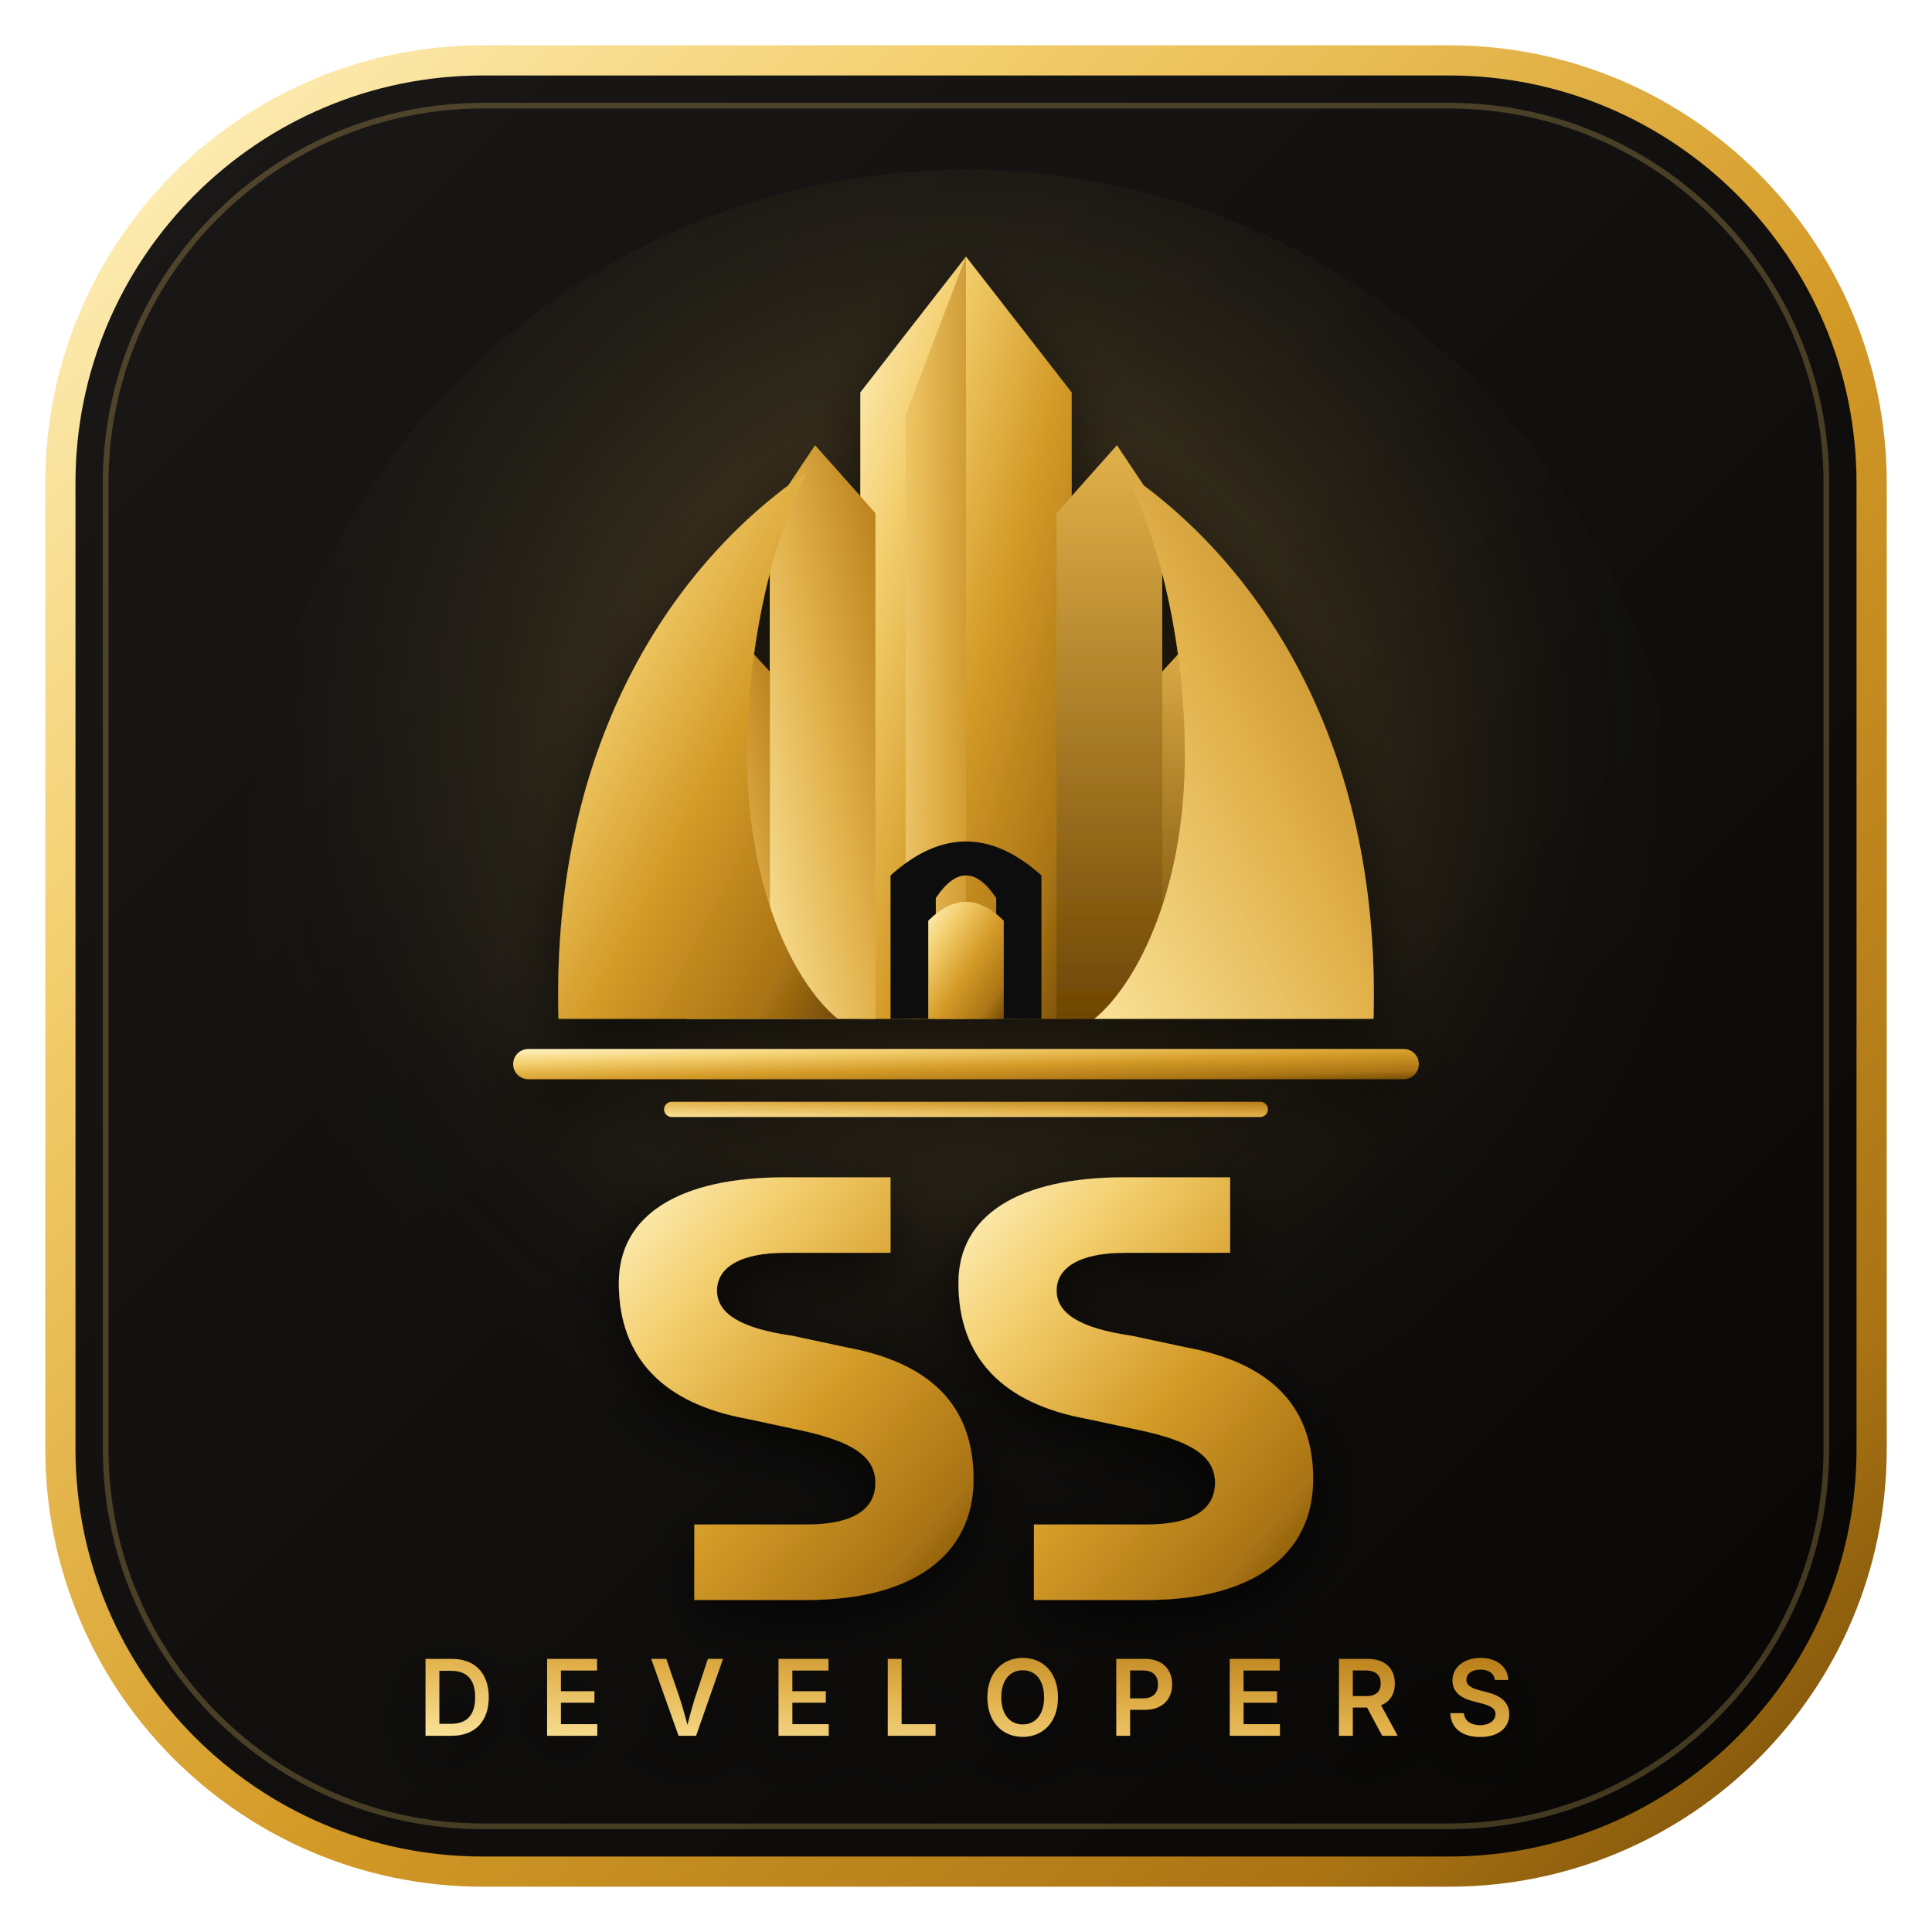
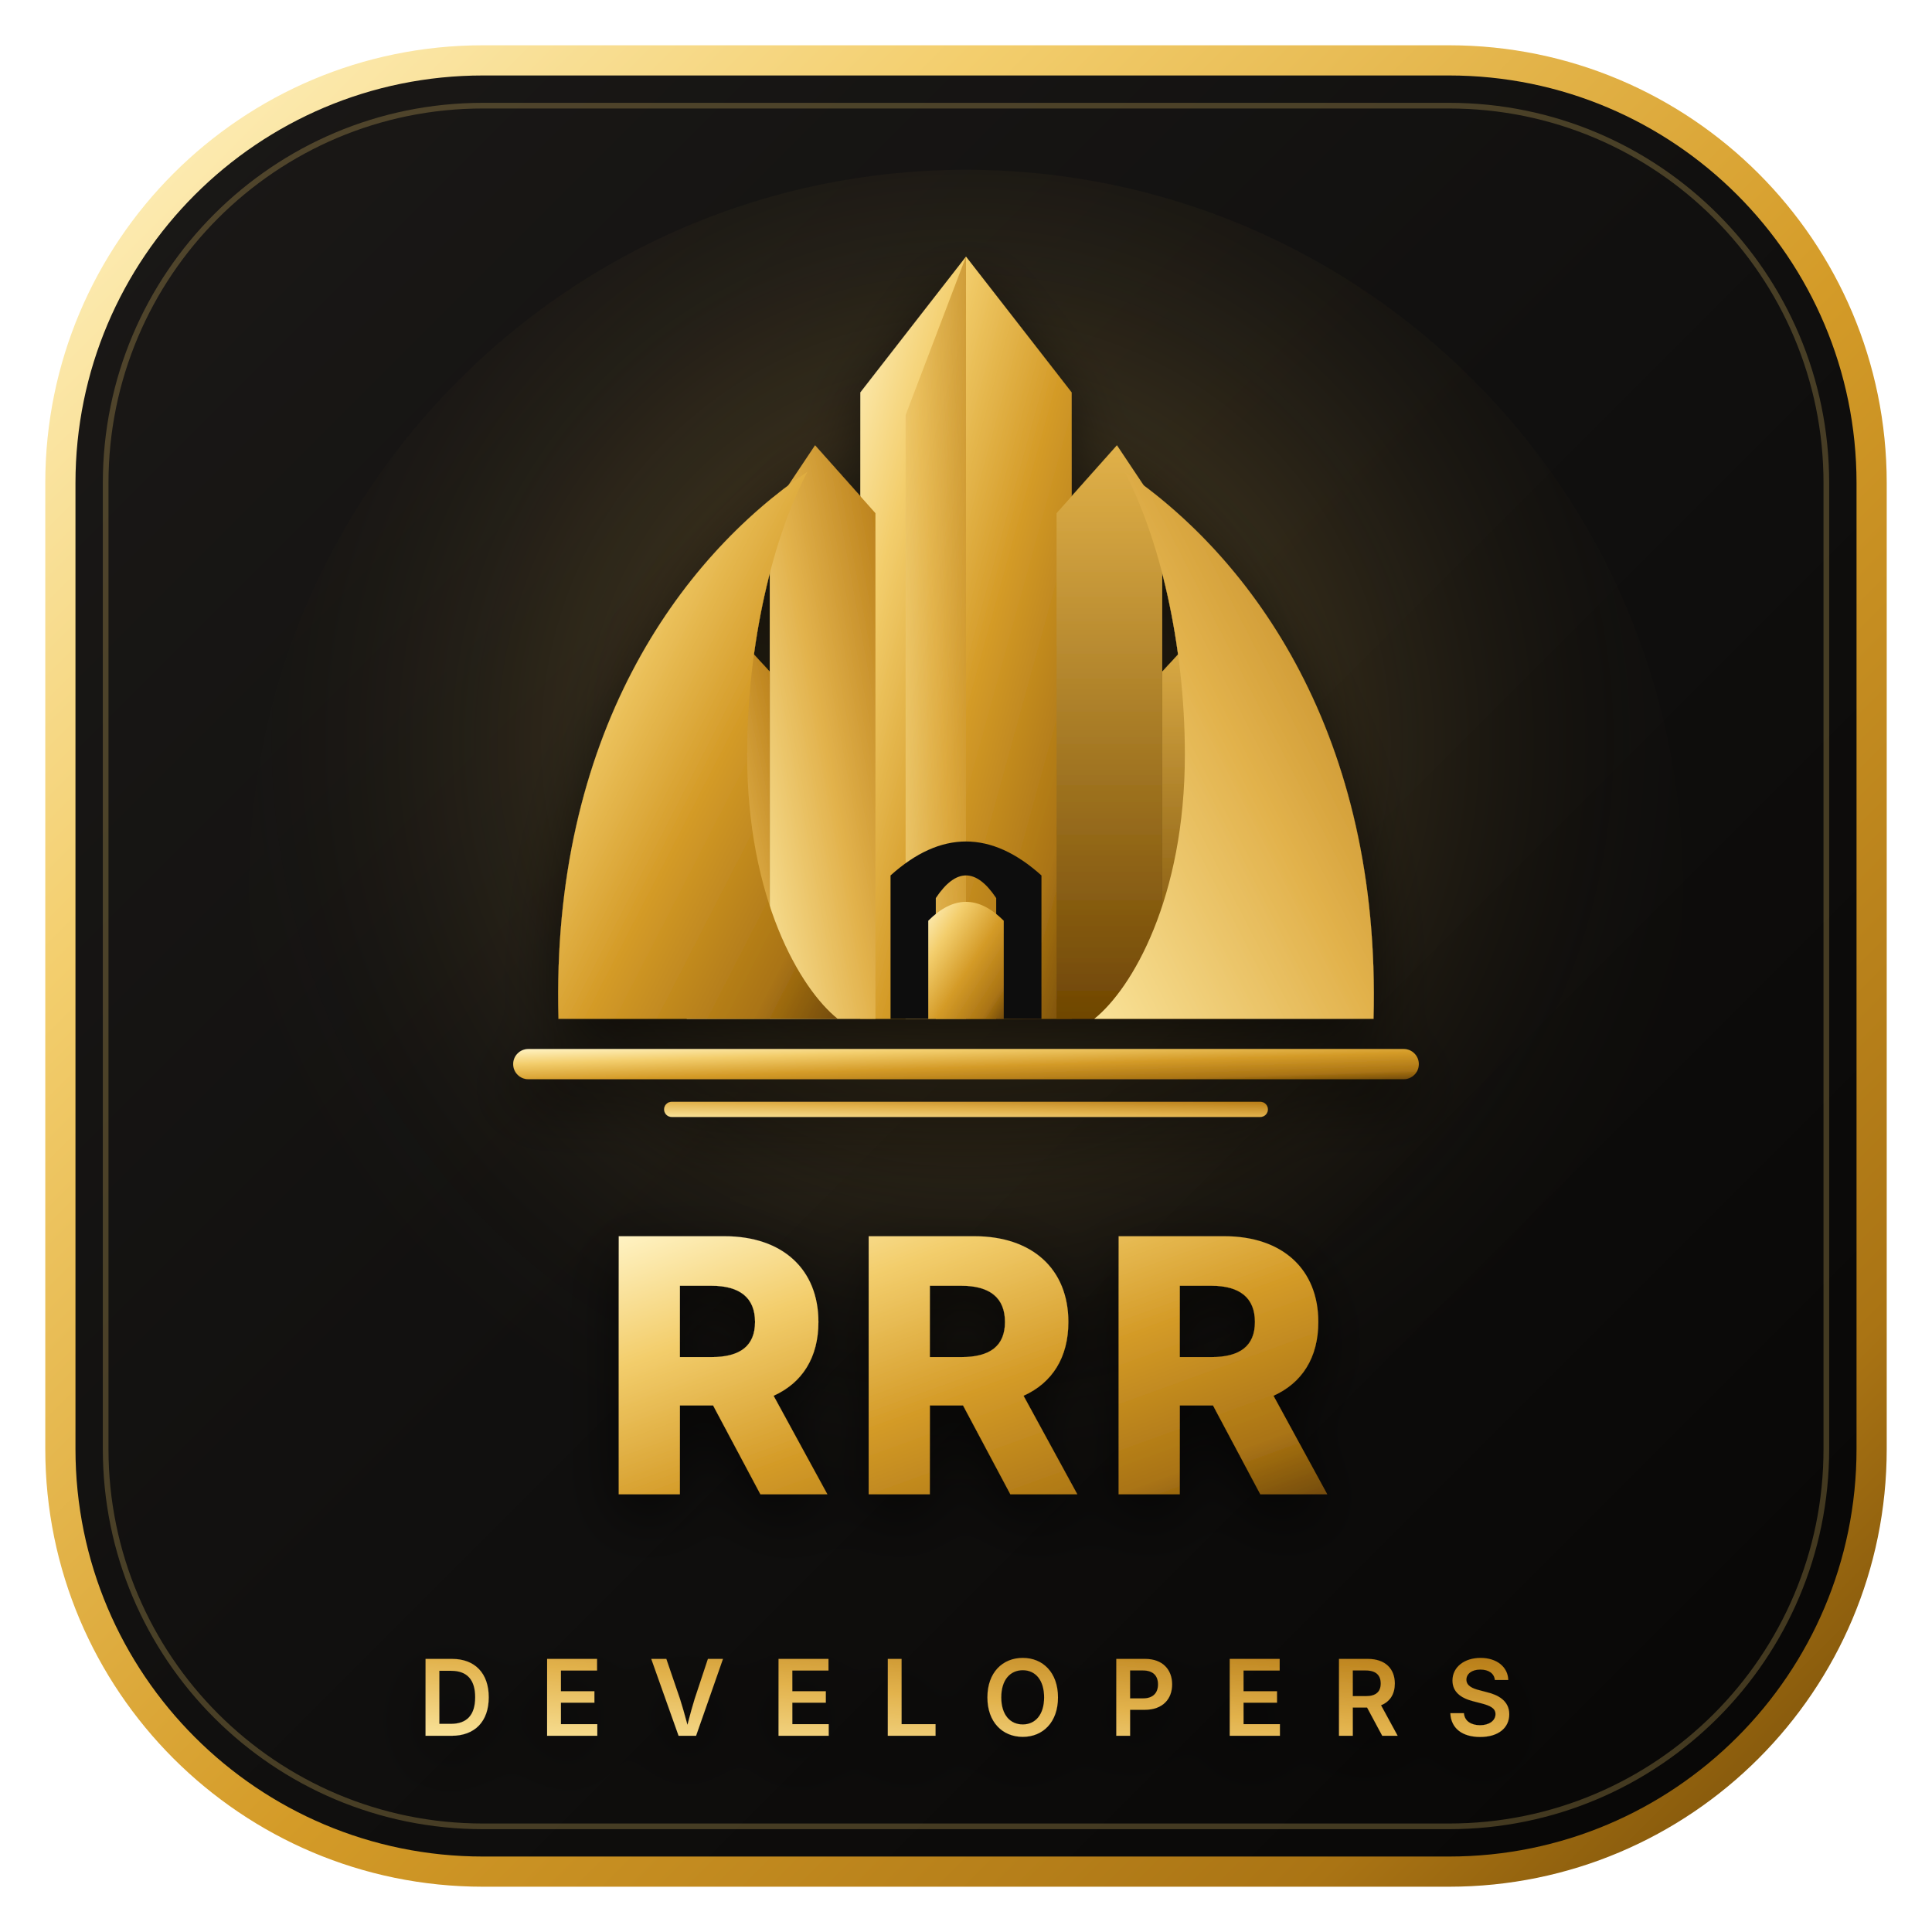
<svg xmlns="http://www.w3.org/2000/svg" viewBox="0 0 512 512" width="100%" height="100%">
  <defs>
    <linearGradient id="goldShine" x1="0%" y1="0%" x2="100%" y2="100%">
      <stop offset="0%" stop-color="#FFF3C4" />
      <stop offset="25%" stop-color="#F3CE6D" />
      <stop offset="55%" stop-color="#D49B28" />
      <stop offset="85%" stop-color="#AA7414" />
      <stop offset="100%" stop-color="#734B07" />
    </linearGradient>
    <linearGradient id="goldLight" x1="0%" y1="100%" x2="100%" y2="0%">
      <stop offset="0%" stop-color="#F9E298" />
      <stop offset="50%" stop-color="#E2B24C" />
      <stop offset="100%" stop-color="#B87D17" />
    </linearGradient>
    <linearGradient id="goldDark" x1="0%" y1="0%" x2="0%" y2="100%">
      <stop offset="0%" stop-color="#E1B149" />
      <stop offset="100%" stop-color="#6F4603" />
    </linearGradient>
    <linearGradient id="bgGrad" x1="0%" y1="0%" x2="100%" y2="100%">
      <stop offset="0%" stop-color="#1B1917" />
      <stop offset="50%" stop-color="#11100F" />
      <stop offset="100%" stop-color="#070605" />
    </linearGradient>
    <radialGradient id="goldGlow" cx="50%" cy="40%" r="55%">
      <stop offset="0%" stop-color="#E6B750" stop-opacity="0.32" />
      <stop offset="60%" stop-color="#E6B750" stop-opacity="0.08" />
      <stop offset="100%" stop-color="#000000" stop-opacity="0" />
    </radialGradient>
    <filter id="shadow" x="-10%" y="-10%" width="120%" height="120%">
      <feDropShadow dx="0" dy="6" stdDeviation="8" flood-color="#000000" flood-opacity="0.65" />
    </filter>
  </defs>
  <rect x="16" y="16" width="480" height="480" rx="112" fill="url(#bgGrad)" stroke="url(#goldShine)" stroke-width="8" />
  <rect x="28" y="28" width="456" height="456" rx="100" fill="none" stroke="rgba(243, 206, 109, 0.25)" stroke-width="1.5" />
  <circle cx="256" cy="235" r="190" fill="url(#goldGlow)" />
  <g filter="url(#shadow)">
    <path d="M256 68 L284 104 V270 H228 V104 Z" fill="url(#goldShine)" />
    <path d="M256 68 L256 270 H240 V110 Z" fill="url(#goldLight)" opacity="0.6" />
    <path d="M216 118 L232 136 V270 H204 V136 Z" fill="url(#goldLight)" />
    <path d="M296 118 L308 136 V270 H280 V136 Z" fill="url(#goldDark)" />
    <path d="M192 165 L204 178 V270 H182 V178 Z" fill="url(#goldLight)" />
    <path d="M320 165 L330 178 V270 H308 V178 Z" fill="url(#goldDark)" />
    <path d="M148 270 C146 195 180 148 214 125 C205 142 198 170 198 200 C198 238 212 262 222 270 Z" fill="url(#goldShine)" />
    <path d="M364 270 C366 195 332 148 298 125 C307 142 314 170 314 200 C314 238 300 262 290 270 Z" fill="url(#goldLight)" />
    <path d="M236 270 V232 Q256 214 276 232 V270 H264 V238 Q256 226 248 238 V270 Z" fill="#11100F" />
    <path d="M246 270 V244 Q256 234 266 244 V270 Z" fill="url(#goldShine)" />
    <rect x="136" y="278" width="240" height="8" rx="4" fill="url(#goldShine)" />
    <rect x="176" y="292" width="160" height="4" rx="2" fill="url(#goldLight)" />
-     <path d="M164 340 C164 322 180 312 208 312 H236 V332 H208 C196 332 190 336 190 342 C190 348 196 352 210 354 L224 357 C246 361 258 372 258 392 C258 412 242 424 214 424 H184 V404 H214 C226 404 232 400 232 393 C232 386 226 382 212 379 L198 376 C176 372 164 360 164 340 Z" fill="url(#goldShine)" />
-     <path d="M254 340 C254 322 270 312 298 312 H326 V332 H298 C286 332 280 336 280 342 C280 348 286 352 300 354 L314 357 C336 361 348 372 348 392 C348 412 332 424 304 424 H274 V404 H304 C316 404 322 400 322 393 C322 386 316 382 302 379 L288 376 C266 372 254 360 254 340 Z" fill="url(#goldShine)" />
+     <text x="256" y="396" font-family="'Outfit', 'Inter', -apple-system, sans-serif" font-size="94" font-weight="800" fill="url(#goldShine)" text-anchor="middle" letter-spacing="4">RRR</text>
    <text x="256" y="460" font-family="'Outfit', 'Inter', -apple-system, sans-serif" font-size="28" font-weight="600" fill="url(#goldLight)" text-anchor="middle" letter-spacing="12">DEVELOPERS</text>
  </g>
</svg>
